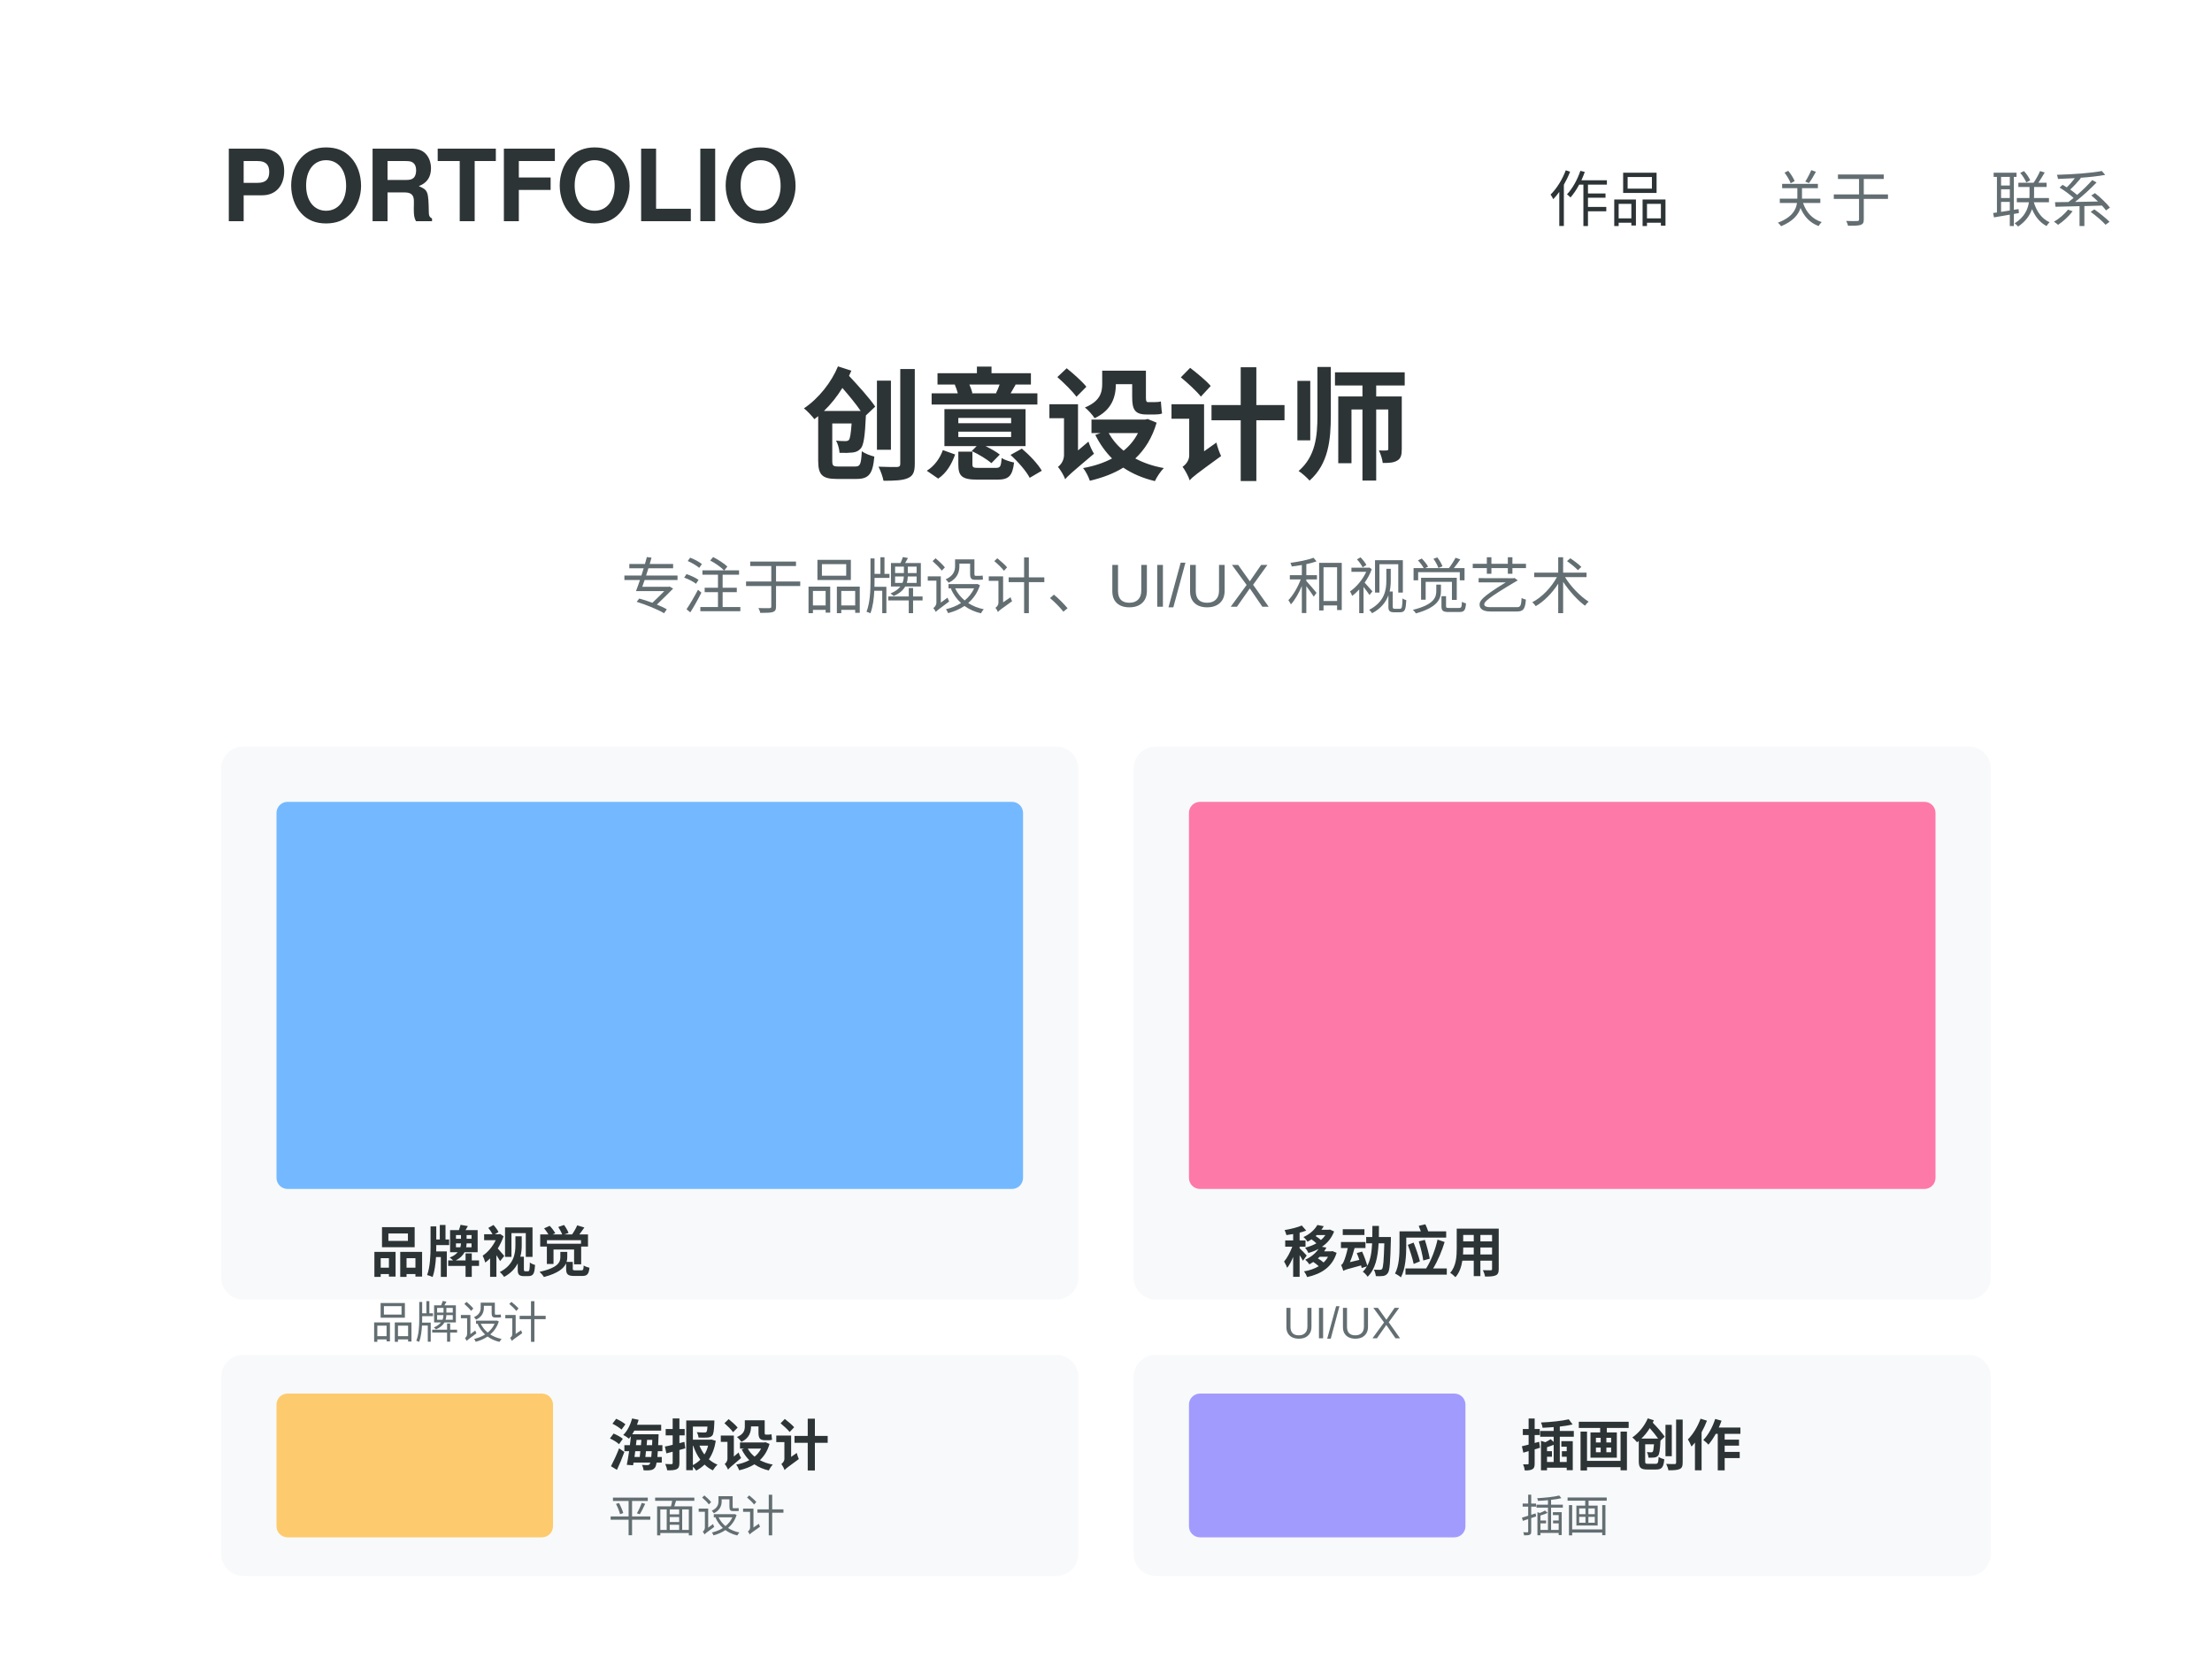
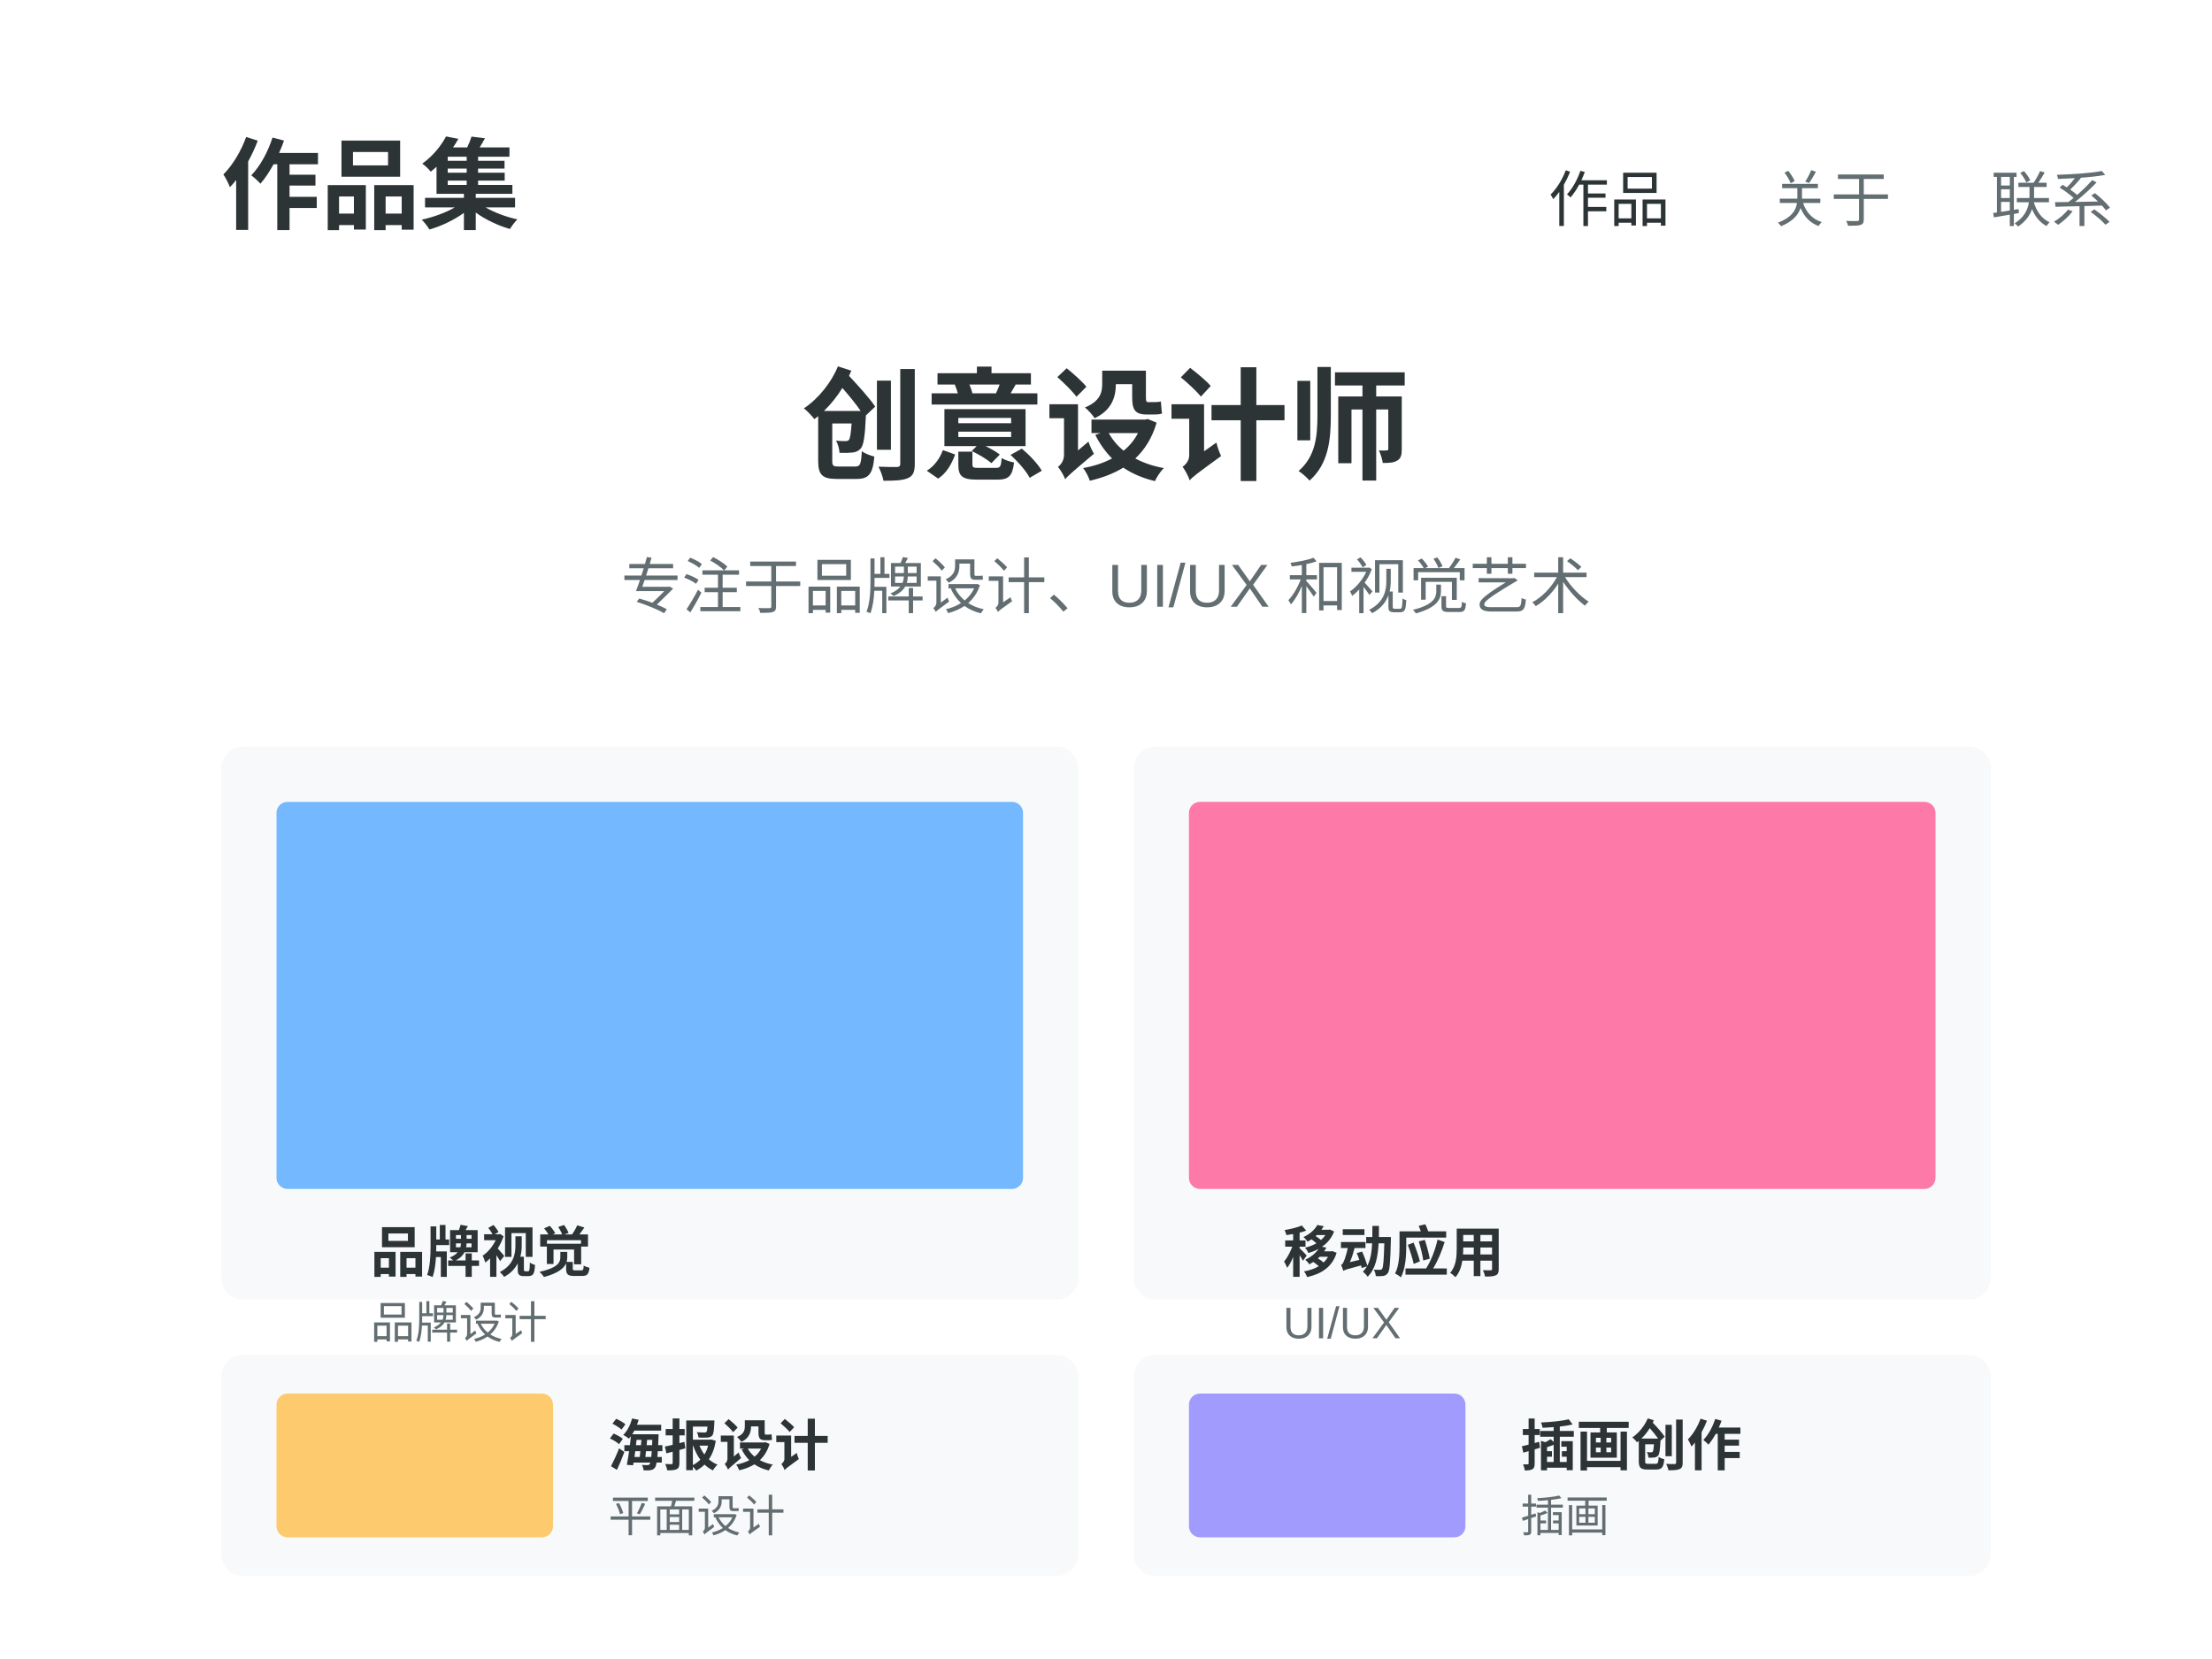
<svg xmlns="http://www.w3.org/2000/svg" viewBox="0 0 400 300">
  <rect id="background" class="background" width="400" height="300" fill="#ffffff" />
-   <text id="logo" class="text" x="40" y="40" font-family="Helvetica, Arial, sans-serif" font-size="18" font-weight="bold" fill="#2d3436" data-fixed-color="black">PORTFOLIO</text>
+   <text id="logo" class="text" x="40" y="40" font-family="Helvetica, Arial, sans-serif" font-size="18" font-weight="bold" fill="#2d3436" data-fixed-color="black">作品集</text>
  <text id="nav-work" class="text" x="280" y="40" font-family="Arial, sans-serif" font-size="11" fill="#2d3436" data-fixed-color="black">作品</text>
  <text id="nav-about" class="text" x="320" y="40" font-family="Arial, sans-serif" font-size="11" fill="#636e72" data-fixed-color="black">关于</text>
  <text id="nav-contact" class="text" x="360" y="40" font-family="Arial, sans-serif" font-size="11" fill="#636e72" data-fixed-color="black">联系</text>
  <text id="headline" class="text" x="200" y="85" text-anchor="middle" font-family="Georgia, serif" font-size="22" font-weight="bold" fill="#2d3436" data-fixed-color="black">创意设计师</text>
  <text id="subheadline" class="text" x="200" y="110" text-anchor="middle" font-family="Arial, sans-serif" font-size="11" fill="#636e72" data-fixed-color="black">专注于品牌设计、UI/UX 和视觉艺术</text>
  <rect id="work-1" class="secondary" x="40" y="135" width="155" height="100" rx="4" fill="#f8f9fa" />
  <rect id="work-1-img" class="primary" x="50" y="145" width="135" height="70" rx="2" fill="#74b9ff" />
  <text id="work-1-title" class="text" x="67" y="230" font-family="Arial, sans-serif" font-size="10" font-weight="bold" fill="#2d3436" data-fixed-color="black">品牌视觉</text>
  <text id="work-1-cat" class="text" x="67" y="242" font-family="Arial, sans-serif" font-size="8" fill="#636e72" data-fixed-color="black">品牌设计</text>
  <rect id="work-2" class="secondary" x="205" y="135" width="155" height="100" rx="4" fill="#f8f9fa" />
  <rect id="work-2-img" class="accent" x="215" y="145" width="135" height="70" rx="2" fill="#fd79a8" />
  <text id="work-2-title" class="text" x="232" y="230" font-family="Arial, sans-serif" font-size="10" font-weight="bold" fill="#2d3436" data-fixed-color="black">移动应用</text>
  <text id="work-2-cat" class="text" x="232" y="242" font-family="Arial, sans-serif" font-size="8" fill="#636e72" data-fixed-color="black">UI/UX</text>
  <rect id="work-3" class="secondary" x="40" y="245" width="155" height="40" rx="4" fill="#f8f9fa" />
  <rect id="work-3-img" class="accent" x="50" y="252" width="50" height="26" rx="2" fill="#fdcb6e" />
  <text id="work-3-title" class="text" x="110" y="265" font-family="Arial, sans-serif" font-size="10" font-weight="bold" fill="#2d3436" data-fixed-color="black">海报设计</text>
  <text id="work-3-cat" class="text" x="110" y="277" font-family="Arial, sans-serif" font-size="8" fill="#636e72" data-fixed-color="black">平面设计</text>
  <rect id="work-4" class="secondary" x="205" y="245" width="155" height="40" rx="4" fill="#f8f9fa" />
  <rect id="work-4-img" class="primary" x="215" y="252" width="50" height="26" rx="2" fill="#a29bfe" />
  <text id="work-4-title" class="text" x="275" y="265" font-family="Arial, sans-serif" font-size="10" font-weight="bold" fill="#2d3436" data-fixed-color="black">插画创作</text>
  <text id="work-4-cat" class="text" x="275" y="277" font-family="Arial, sans-serif" font-size="8" fill="#636e72" data-fixed-color="black">插画</text>
</svg>
